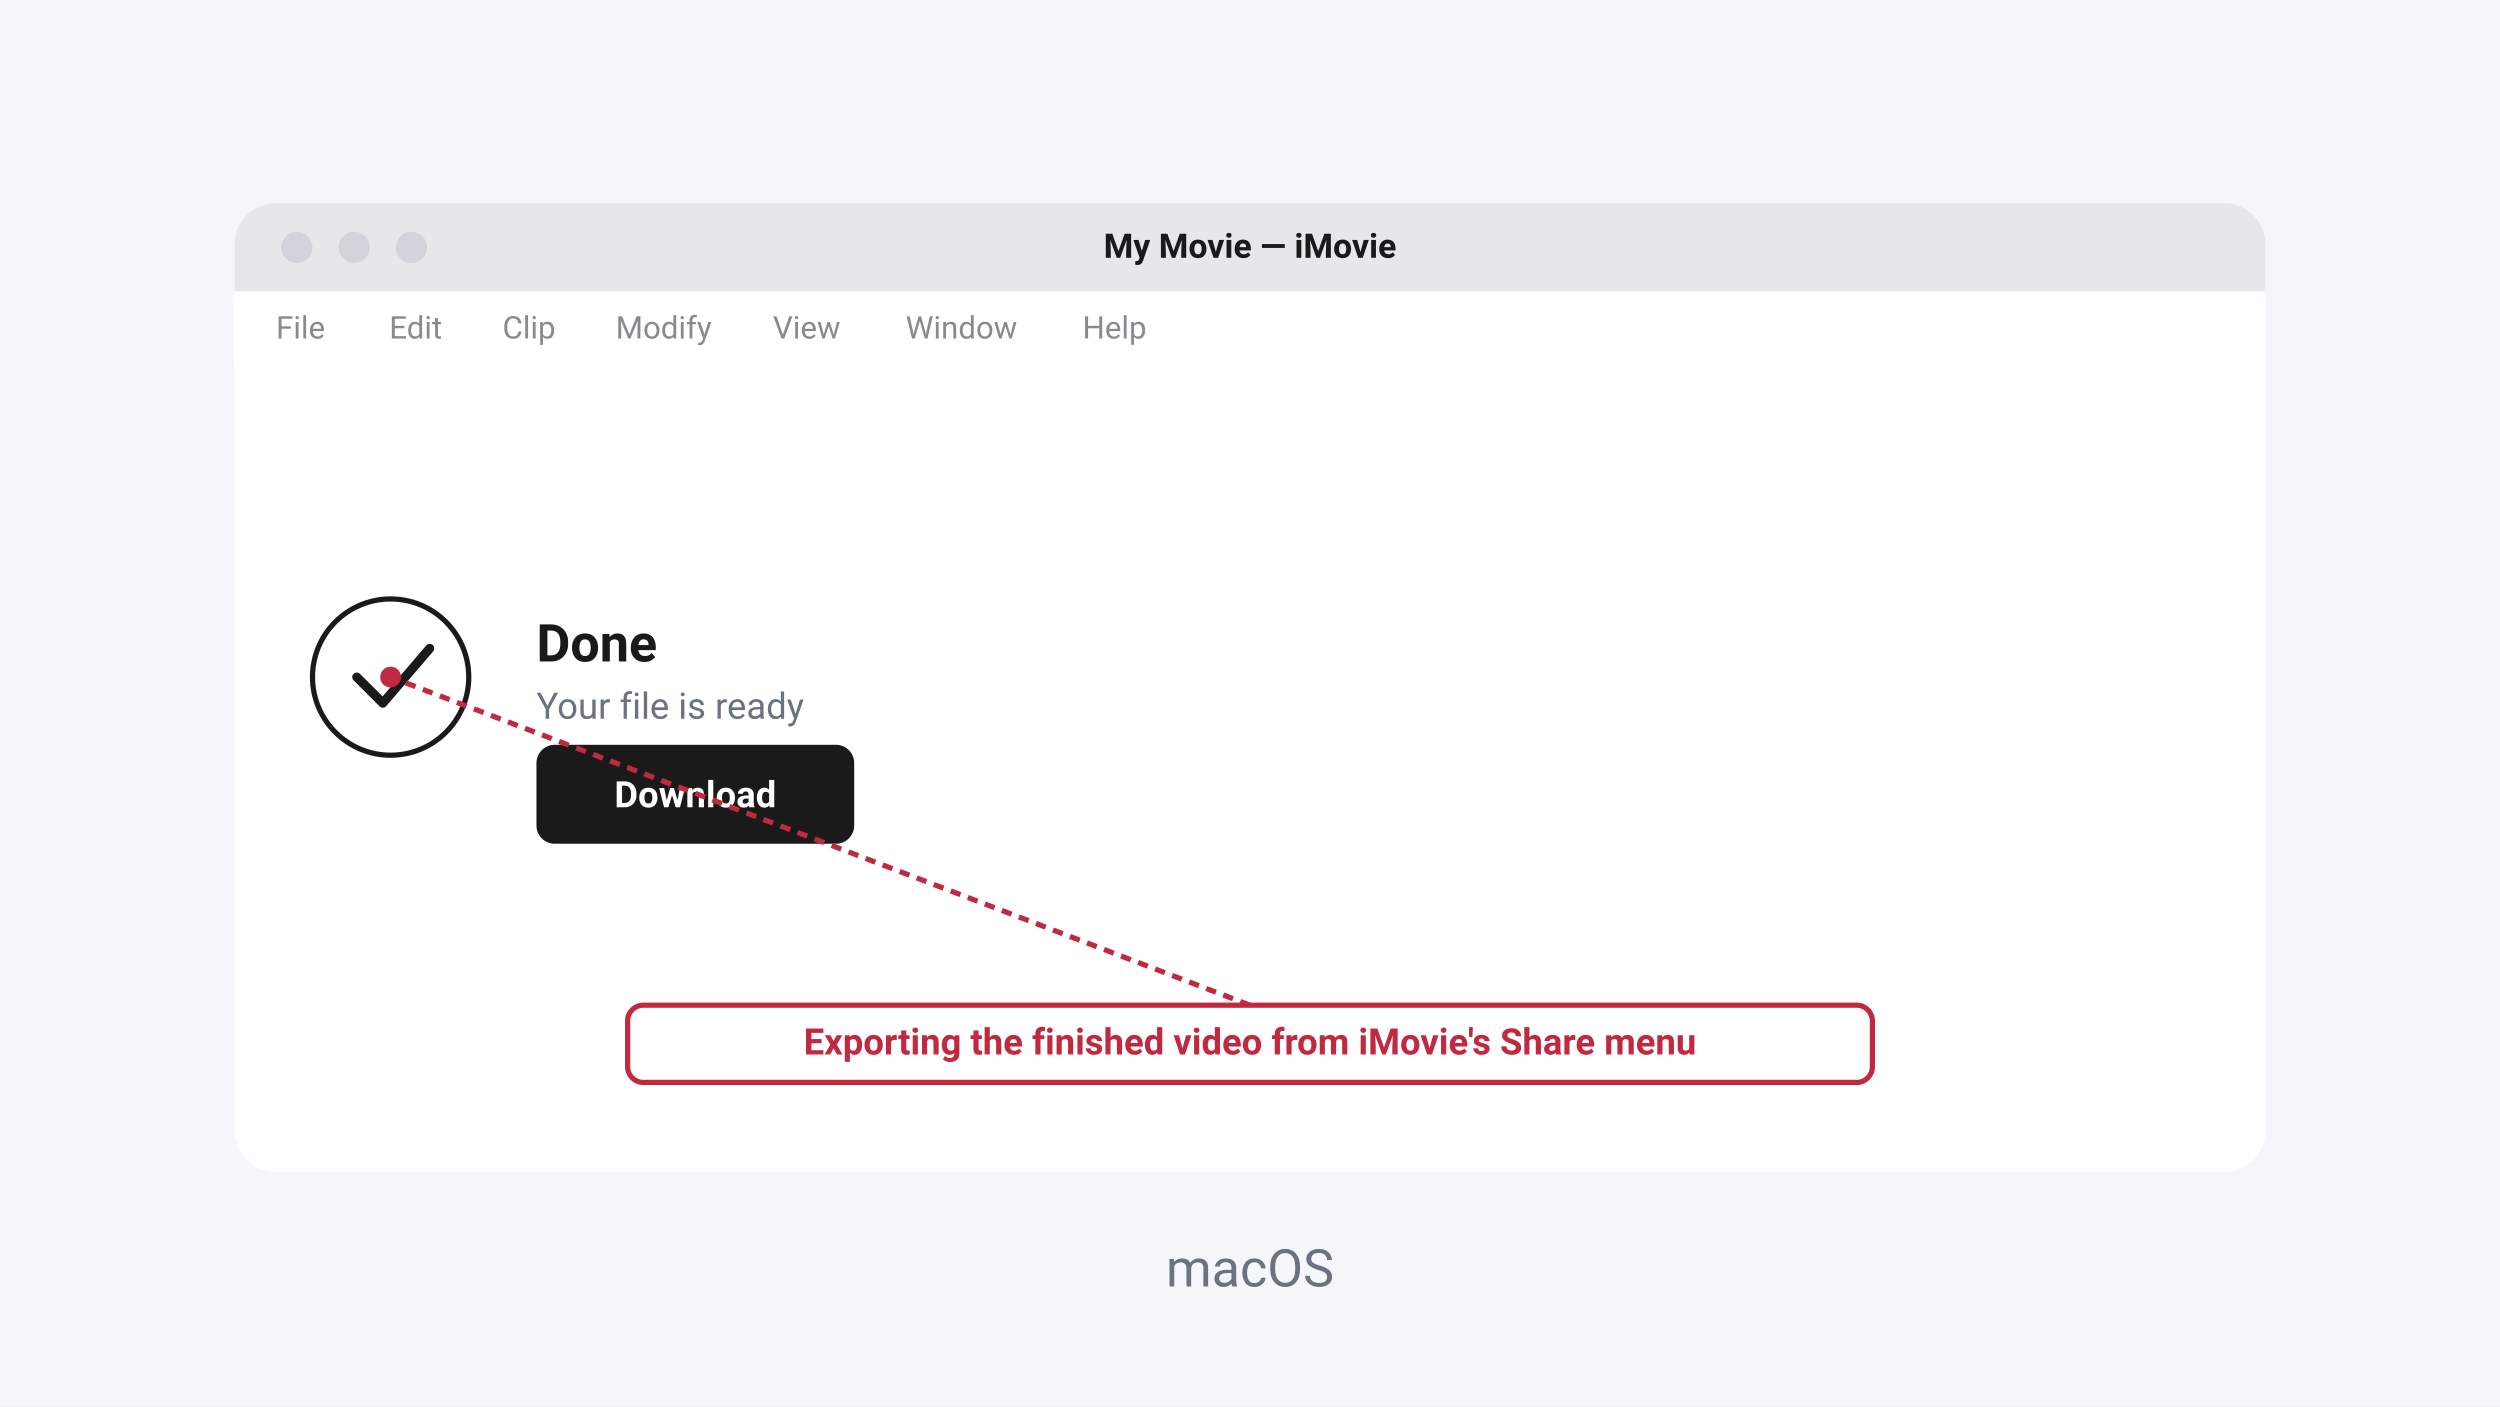
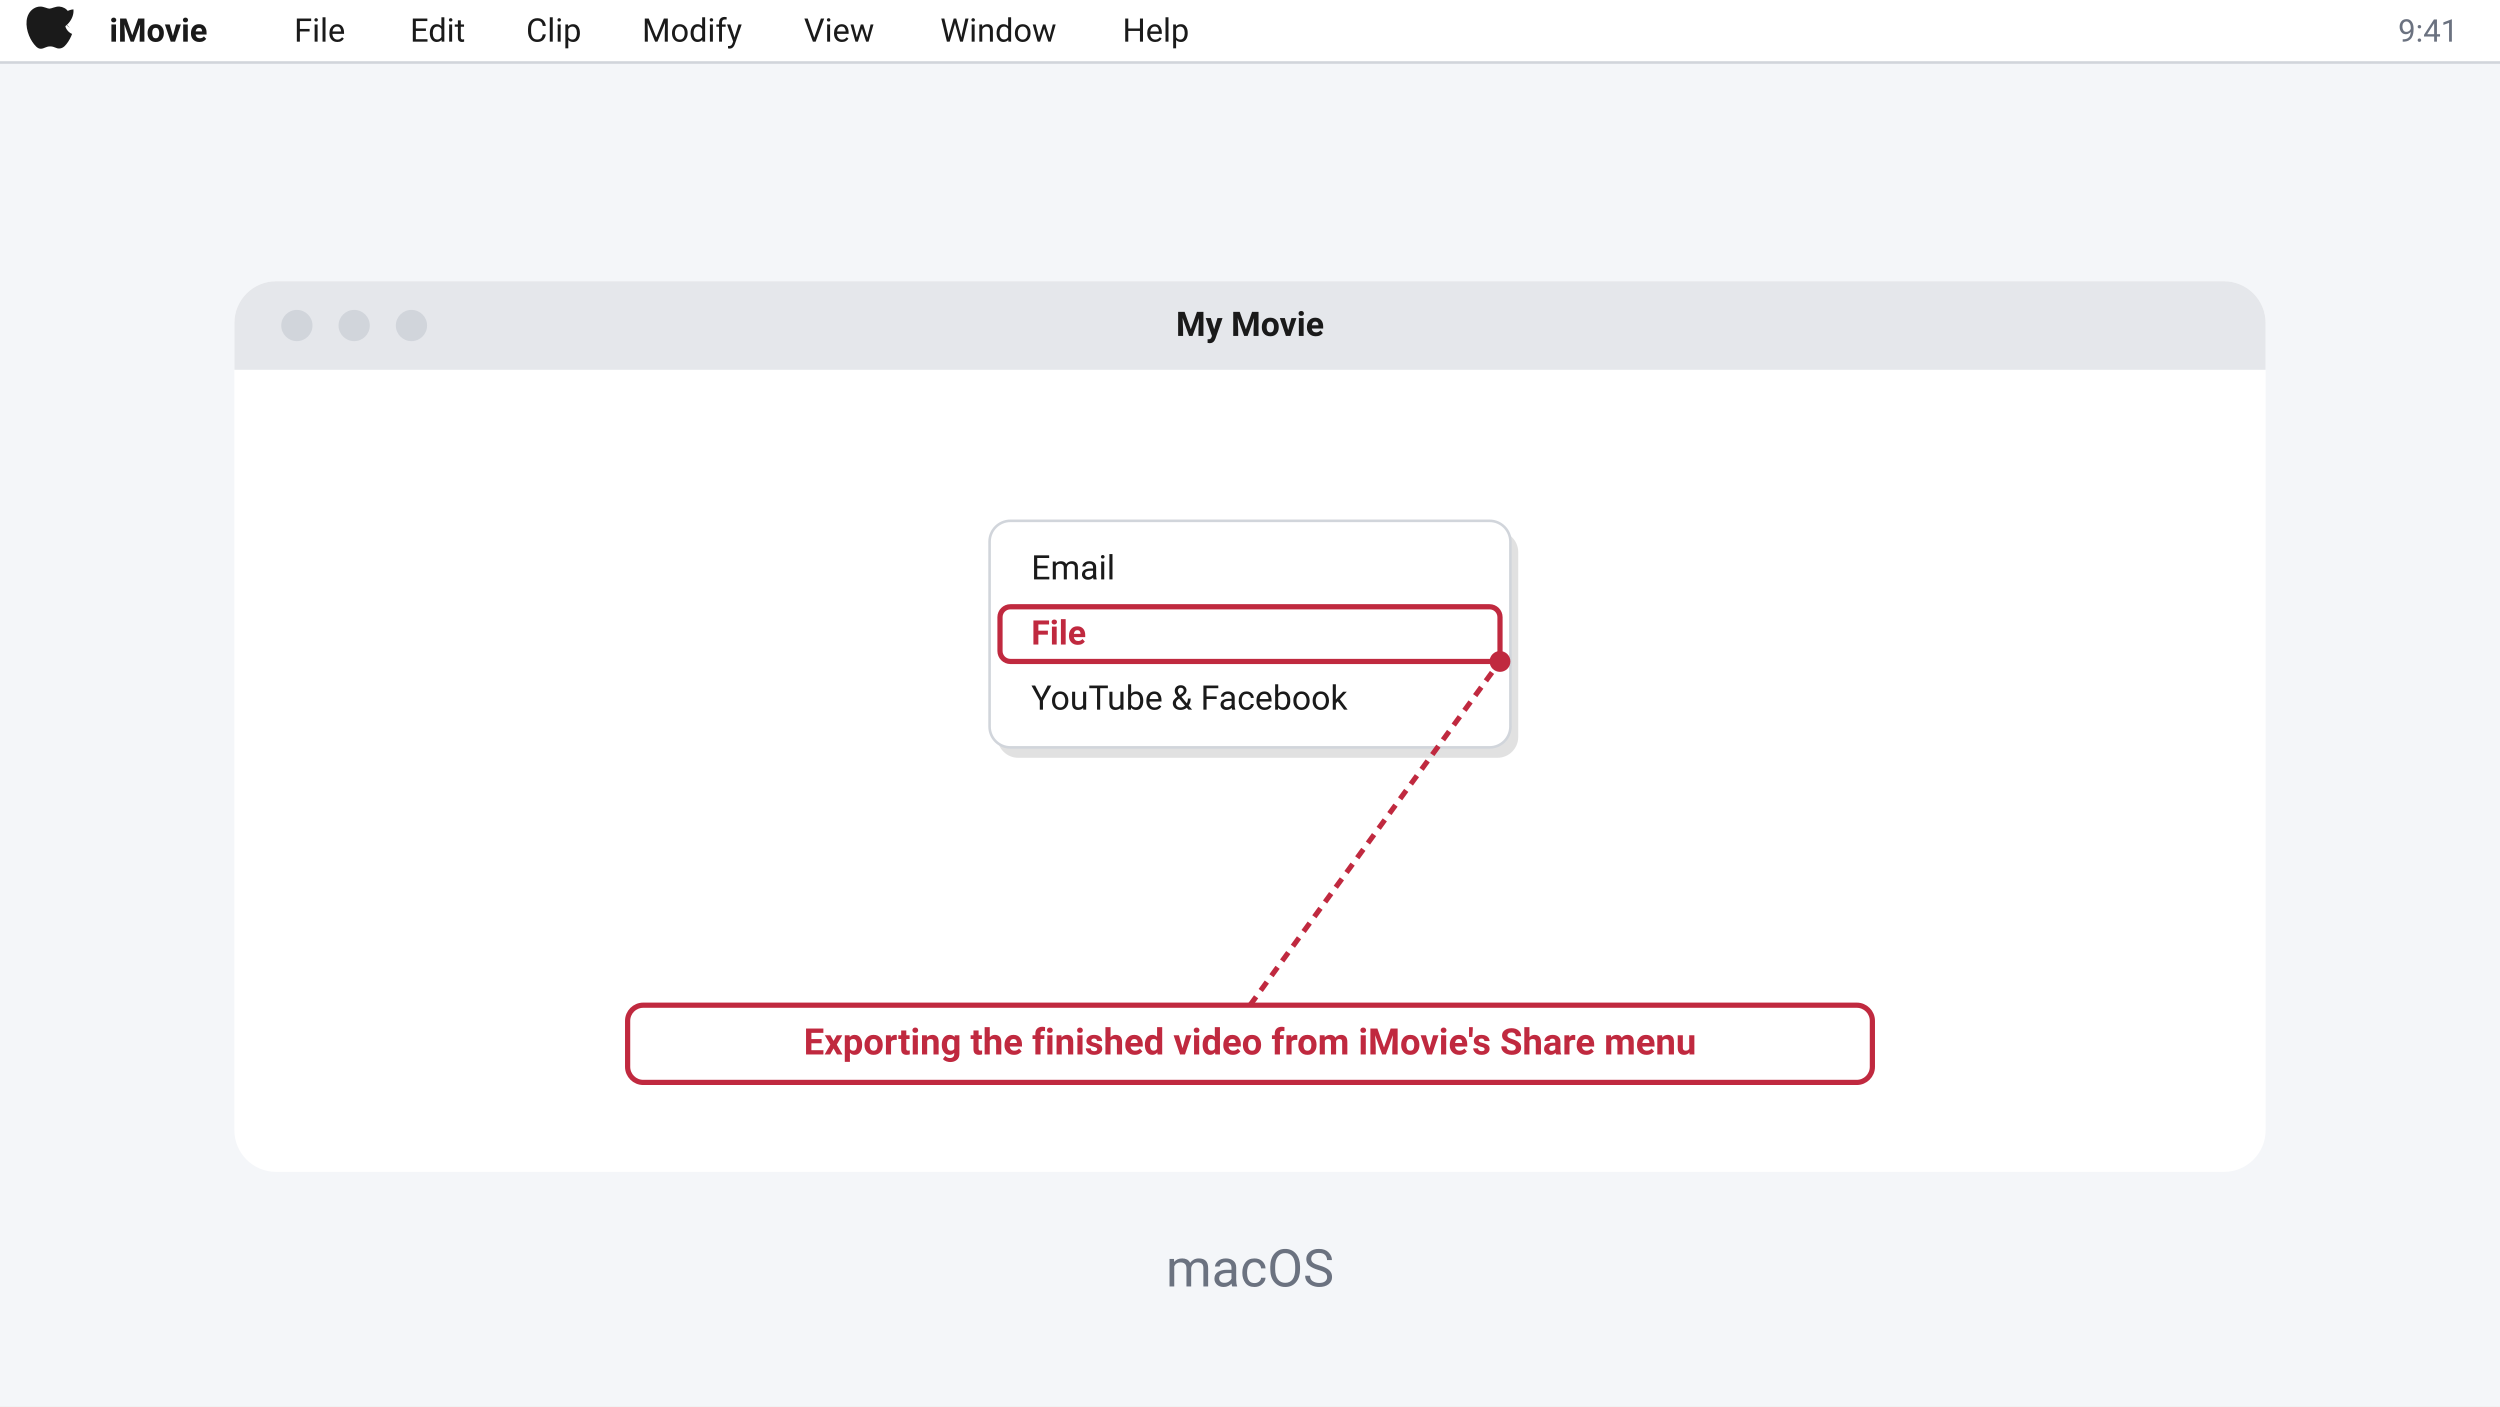
<svg xmlns="http://www.w3.org/2000/svg" width="960" height="540" viewBox="0 0 960 540">
  <rect width="960" height="540" fill="#F4F6F9" />
-   <rect x="90" y="78" width="780" height="372" rx="16" fill="#FFFFFF" />
-   <path d="M 90 94 A 16 16 0 0 1 106 78 L 854 78 A 16 16 0 0 1 870 94 L 870 112 L 90 112 Z" fill="#E5E7EB" />
-   <circle cx="114" cy="95" r="6" fill="#D1D5DB" />
-   <circle cx="136" cy="95" r="6" fill="#D1D5DB" />
-   <circle cx="158" cy="95" r="6" fill="#D1D5DB" />
-   <text x="480" y="99" font-family="system-ui, -apple-system, 'Segoe UI', Roboto, sans-serif" font-size="13" font-weight="600" fill="#1A1A1A" text-anchor="middle">My Movie — iMovie</text>
-   <rect x="90" y="112" width="780" height="28" fill="#FFFFFF" />
-   <text x="106" y="130" font-family="system-ui, -apple-system, 'Segoe UI', Roboto, sans-serif" font-size="12" font-weight="400" fill="#8A8A8E" text-anchor="start">File</text>
-   <text x="149.476" y="130" font-family="system-ui, -apple-system, 'Segoe UI', Roboto, sans-serif" font-size="12" font-weight="400" fill="#8A8A8E" text-anchor="start">Edit</text>
-   <text x="192.952" y="130" font-family="system-ui, -apple-system, 'Segoe UI', Roboto, sans-serif" font-size="12" font-weight="400" fill="#8A8A8E" text-anchor="start">Clip</text>
-   <text x="236.428" y="130" font-family="system-ui, -apple-system, 'Segoe UI', Roboto, sans-serif" font-size="12" font-weight="400" fill="#8A8A8E" text-anchor="start">Modify</text>
-   <text x="296.8" y="130" font-family="system-ui, -apple-system, 'Segoe UI', Roboto, sans-serif" font-size="12" font-weight="400" fill="#8A8A8E" text-anchor="start">View</text>
-   <text x="347.8" y="130" font-family="system-ui, -apple-system, 'Segoe UI', Roboto, sans-serif" font-size="12" font-weight="400" fill="#8A8A8E" text-anchor="start">Window</text>
-   <text x="415.696" y="130" font-family="system-ui, -apple-system, 'Segoe UI', Roboto, sans-serif" font-size="12" font-weight="400" fill="#8A8A8E" text-anchor="start">Help</text>
-   <circle cx="150" cy="260" r="30" fill="#FFFFFF" stroke="#1A1A1A" stroke-width="2" />
-   <path d="M 137 260 L 147 270 L 165 249" fill="none" stroke="#1A1A1A" stroke-width="3.5" stroke-linecap="round" stroke-linejoin="round" />
-   <text x="206" y="254" font-family="system-ui, -apple-system, 'Segoe UI', Roboto, sans-serif" font-size="20" font-weight="700" fill="#1A1A1A" text-anchor="start">Done</text>
-   <text x="206" y="276" font-family="system-ui, -apple-system, 'Segoe UI', Roboto, sans-serif" font-size="14" font-weight="400" fill="#6B7280" text-anchor="start">Your file is ready</text>
-   <rect x="206" y="286" width="122.01" height="38" rx="7" fill="#1A1A1A" />
-   <text x="267.005" y="310" font-family="system-ui, -apple-system, 'Segoe UI', Roboto, sans-serif" font-size="14" font-weight="700" fill="#FFFFFF" text-anchor="middle">Download</text>
-   <line x1="480" y1="386" x2="150" y2="260" stroke="#C0293F" stroke-width="2" stroke-dasharray="4,3" />
-   <circle cx="150" cy="260" r="4" fill="#C0293F" />
+   <rect x="90" y="108" width="780" height="342" rx="16" fill="#FFFFFF" />
+   <path d="M 90 124 A 16 16 0 0 1 106 108 L 854 108 A 16 16 0 0 1 870 124 L 870 142 L 90 142 Z" fill="#E5E7EB" />
+   <circle cx="114" cy="125" r="6" fill="#D1D5DB" />
+   <circle cx="136" cy="125" r="6" fill="#D1D5DB" />
+   <circle cx="158" cy="125" r="6" fill="#D1D5DB" />
+   <text x="480" y="129" font-family="system-ui, -apple-system, 'Segoe UI', Roboto, sans-serif" font-size="13" font-weight="600" fill="#1A1A1A" text-anchor="middle">My Movie</text>
+   <rect x="0" y="0" width="960" height="24" fill="#FFFFFF" />
+   <line x1="0" y1="24" x2="960" y2="24" stroke="#D1D5DB" stroke-width="1" />
+   <path d="M 26.4 8.8 c 1.2 -1.4 2 -3.3 1.8 -5.2 -1.7 0.1 -3.7 1.2 -4.9 2.6 -1.1 1.3 -2 3.2 -1.7 5 1.8 0.2 3.6 -1 4.8 -2.4 Z" fill="#1A1A1A" />
+   <path d="M 26.88 10.72 c -2.6 -1.6 -3 -4.6 -0.7 -6.3 -0.7 -1.1 -2 -1.8 -3.4 -1.9 -1.4 -0.1 -3 0.8 -3.8 0.8 -0.8 0 -2.1 -0.8 -3.5 -0.8 -1.8 0 -3.5 1.1 -4.4 2.7 -1.9 3.3 -0.5 8.1 1.3 10.8 0.9 1.3 2 2.8 3.4 2.7 1.3 -0.1 1.9 -0.9 3.5 -0.9 1.7 0 2.2 0.9 3.6 0.8 1.5 -0.1 2.4 -1.3 3.3 -2.6 1 -1.5 1.5 -3 1.5 -3 -0.1 0 -2.8 -1.1 -2.8 -4.3 Z" fill="#1A1A1A" />
+   <text x="42" y="16" font-family="system-ui, -apple-system, 'Segoe UI', Roboto, sans-serif" font-size="12.5" font-weight="700" fill="#1A1A1A" text-anchor="start">iMovie</text>
+   <text x="112.953" y="16" font-family="system-ui, -apple-system, 'Segoe UI', Roboto, sans-serif" font-size="12.5" font-weight="400" fill="#1A1A1A" text-anchor="start">File</text>
+   <text x="157.49" y="16" font-family="system-ui, -apple-system, 'Segoe UI', Roboto, sans-serif" font-size="12.5" font-weight="400" fill="#1A1A1A" text-anchor="start">Edit</text>
+   <text x="202.028" y="16" font-family="system-ui, -apple-system, 'Segoe UI', Roboto, sans-serif" font-size="12.5" font-weight="400" fill="#1A1A1A" text-anchor="start">Clip</text>
+   <text x="246.565" y="16" font-family="system-ui, -apple-system, 'Segoe UI', Roboto, sans-serif" font-size="12.5" font-weight="400" fill="#1A1A1A" text-anchor="start">Modify</text>
+   <text x="308.703" y="16" font-family="system-ui, -apple-system, 'Segoe UI', Roboto, sans-serif" font-size="12.5" font-weight="400" fill="#1A1A1A" text-anchor="start">View</text>
+   <text x="361.078" y="16" font-family="system-ui, -apple-system, 'Segoe UI', Roboto, sans-serif" font-size="12.5" font-weight="400" fill="#1A1A1A" text-anchor="start">Window</text>
+   <text x="431.053" y="16" font-family="system-ui, -apple-system, 'Segoe UI', Roboto, sans-serif" font-size="12.5" font-weight="400" fill="#1A1A1A" text-anchor="start">Help</text>
+   <text x="944" y="16" font-family="system-ui, -apple-system, 'Segoe UI', Roboto, sans-serif" font-size="12" font-weight="400" fill="#6B7280" text-anchor="end">9:41</text>
+   <rect x="383" y="204" width="200" height="87" rx="8" fill="#000000" opacity="0.12" />
+   <rect x="380" y="200" width="200" height="87" rx="8" fill="#FFFFFF" stroke="#D1D5DB" stroke-width="1" />
+   <text x="396" y="222.5" font-family="system-ui, -apple-system, 'Segoe UI', Roboto, sans-serif" font-size="13" font-weight="400" fill="#1A1A1A" text-anchor="start">Email</text>
+   <rect x="384" y="233" width="192" height="21" rx="4" fill="none" stroke="#C0293F" stroke-width="2" />
+   <text x="396" y="247.5" font-family="system-ui, -apple-system, 'Segoe UI', Roboto, sans-serif" font-size="13" font-weight="700" fill="#C0293F" text-anchor="start">File</text>
+   <text x="396" y="272.5" font-family="system-ui, -apple-system, 'Segoe UI', Roboto, sans-serif" font-size="13" font-weight="400" fill="#1A1A1A" text-anchor="start">YouTube &amp; Facebook</text>
+   <line x1="480" y1="386" x2="576" y2="254" stroke="#C0293F" stroke-width="2" stroke-dasharray="4,3" />
+   <circle cx="576" cy="254" r="4" fill="#C0293F" />
  <rect x="241.007" y="386" width="477.986" height="29.65" rx="6" fill="#FFFFFF" stroke="#C0293F" stroke-width="2" />
  <text x="480" y="404.92" font-family="system-ui, -apple-system, 'Segoe UI', Roboto, sans-serif" font-size="14" font-weight="700" fill="#C0293F" text-anchor="middle">Exporting the finished video from iMovie's Share menu</text>
  <text x="480" y="494" font-family="system-ui, -apple-system, 'Segoe UI', Roboto, sans-serif" font-size="20" font-weight="400" fill="#6B7280" text-anchor="middle">macOS</text>
</svg>
